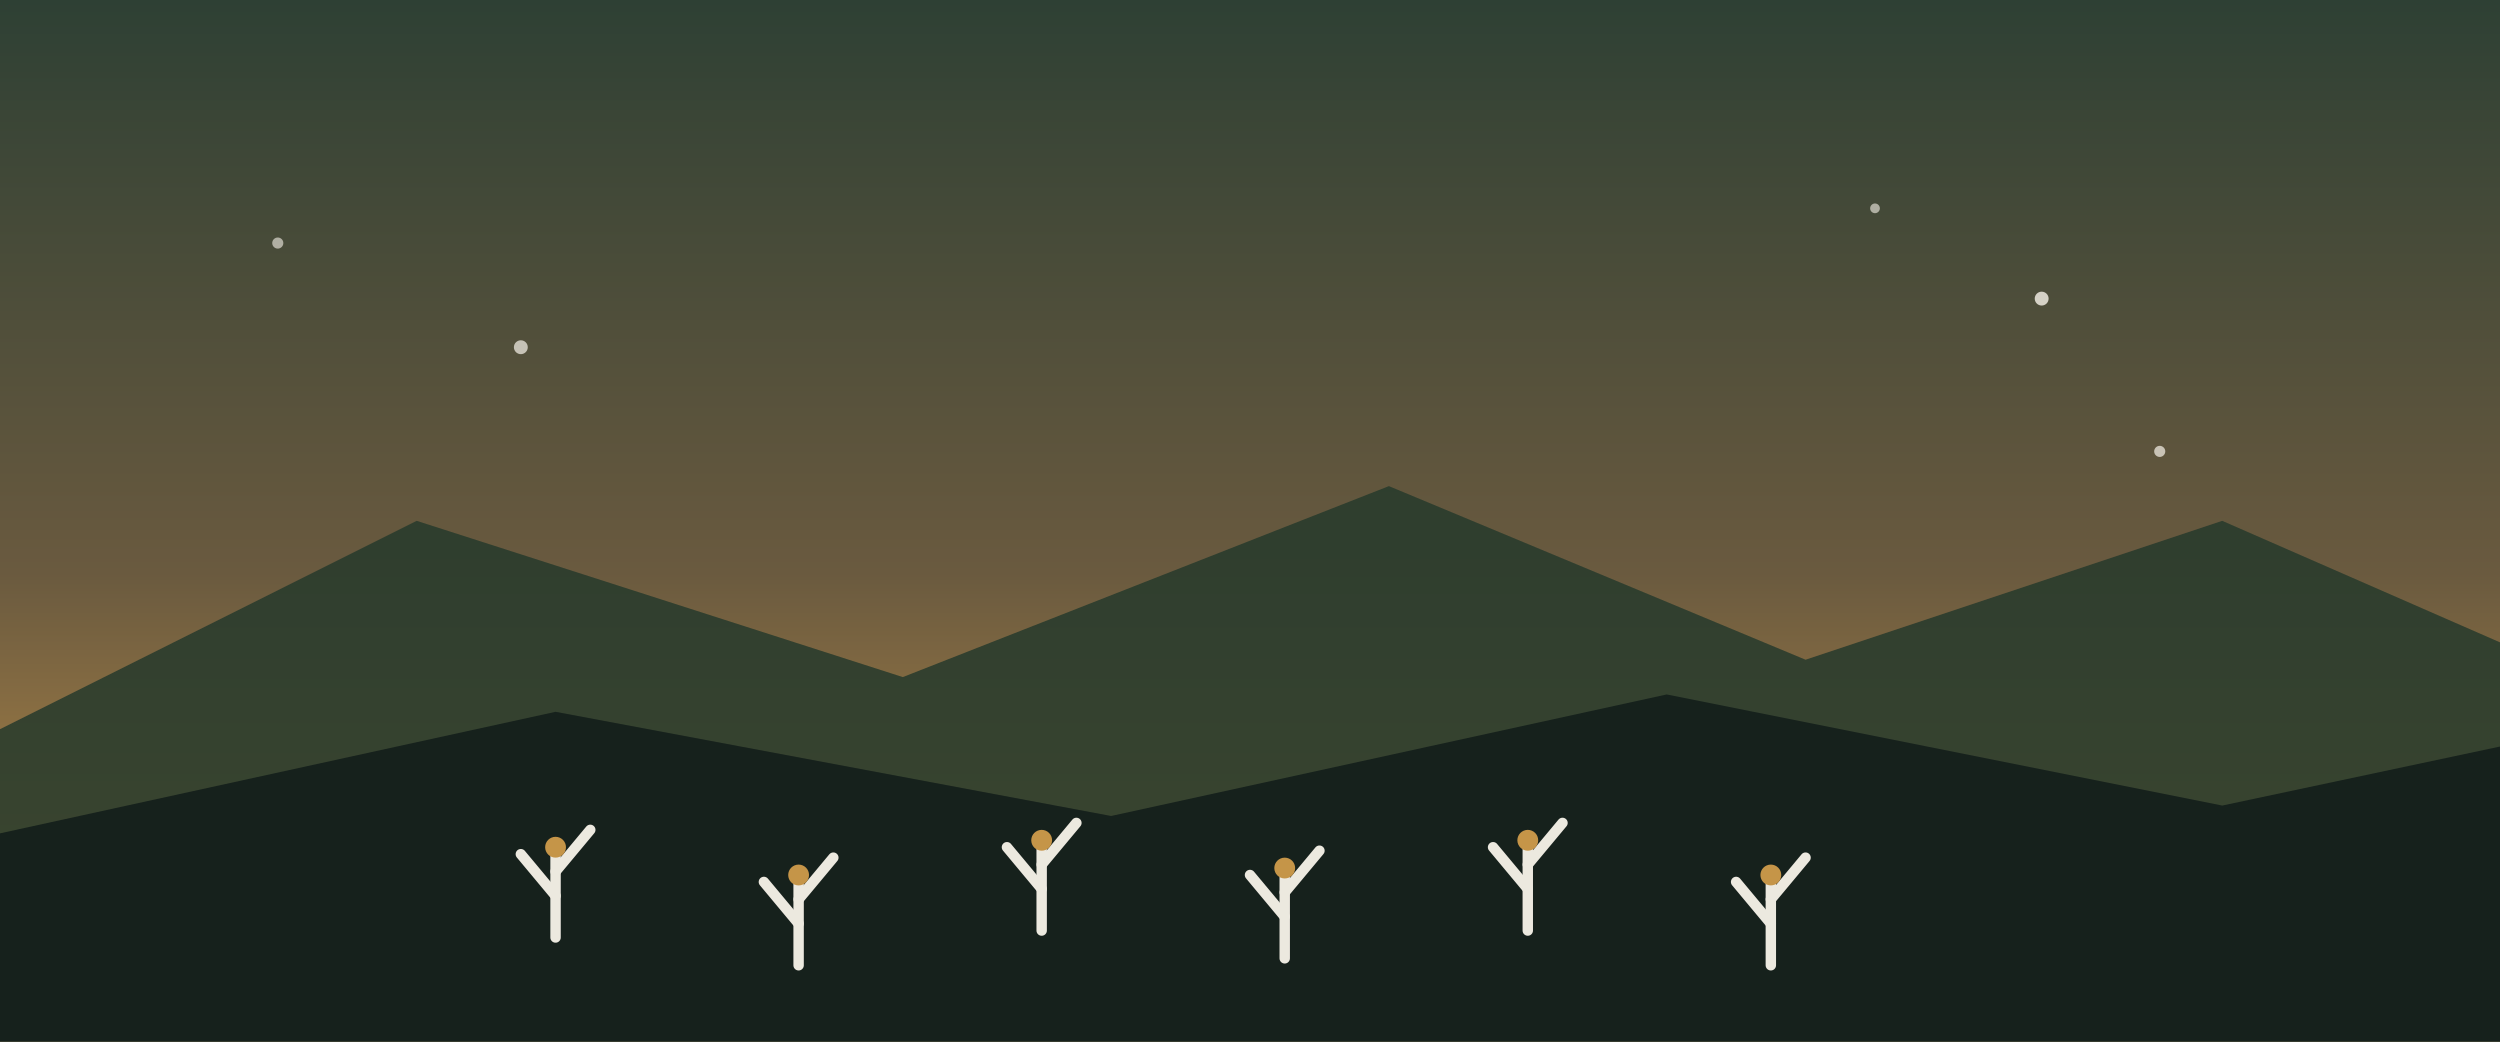
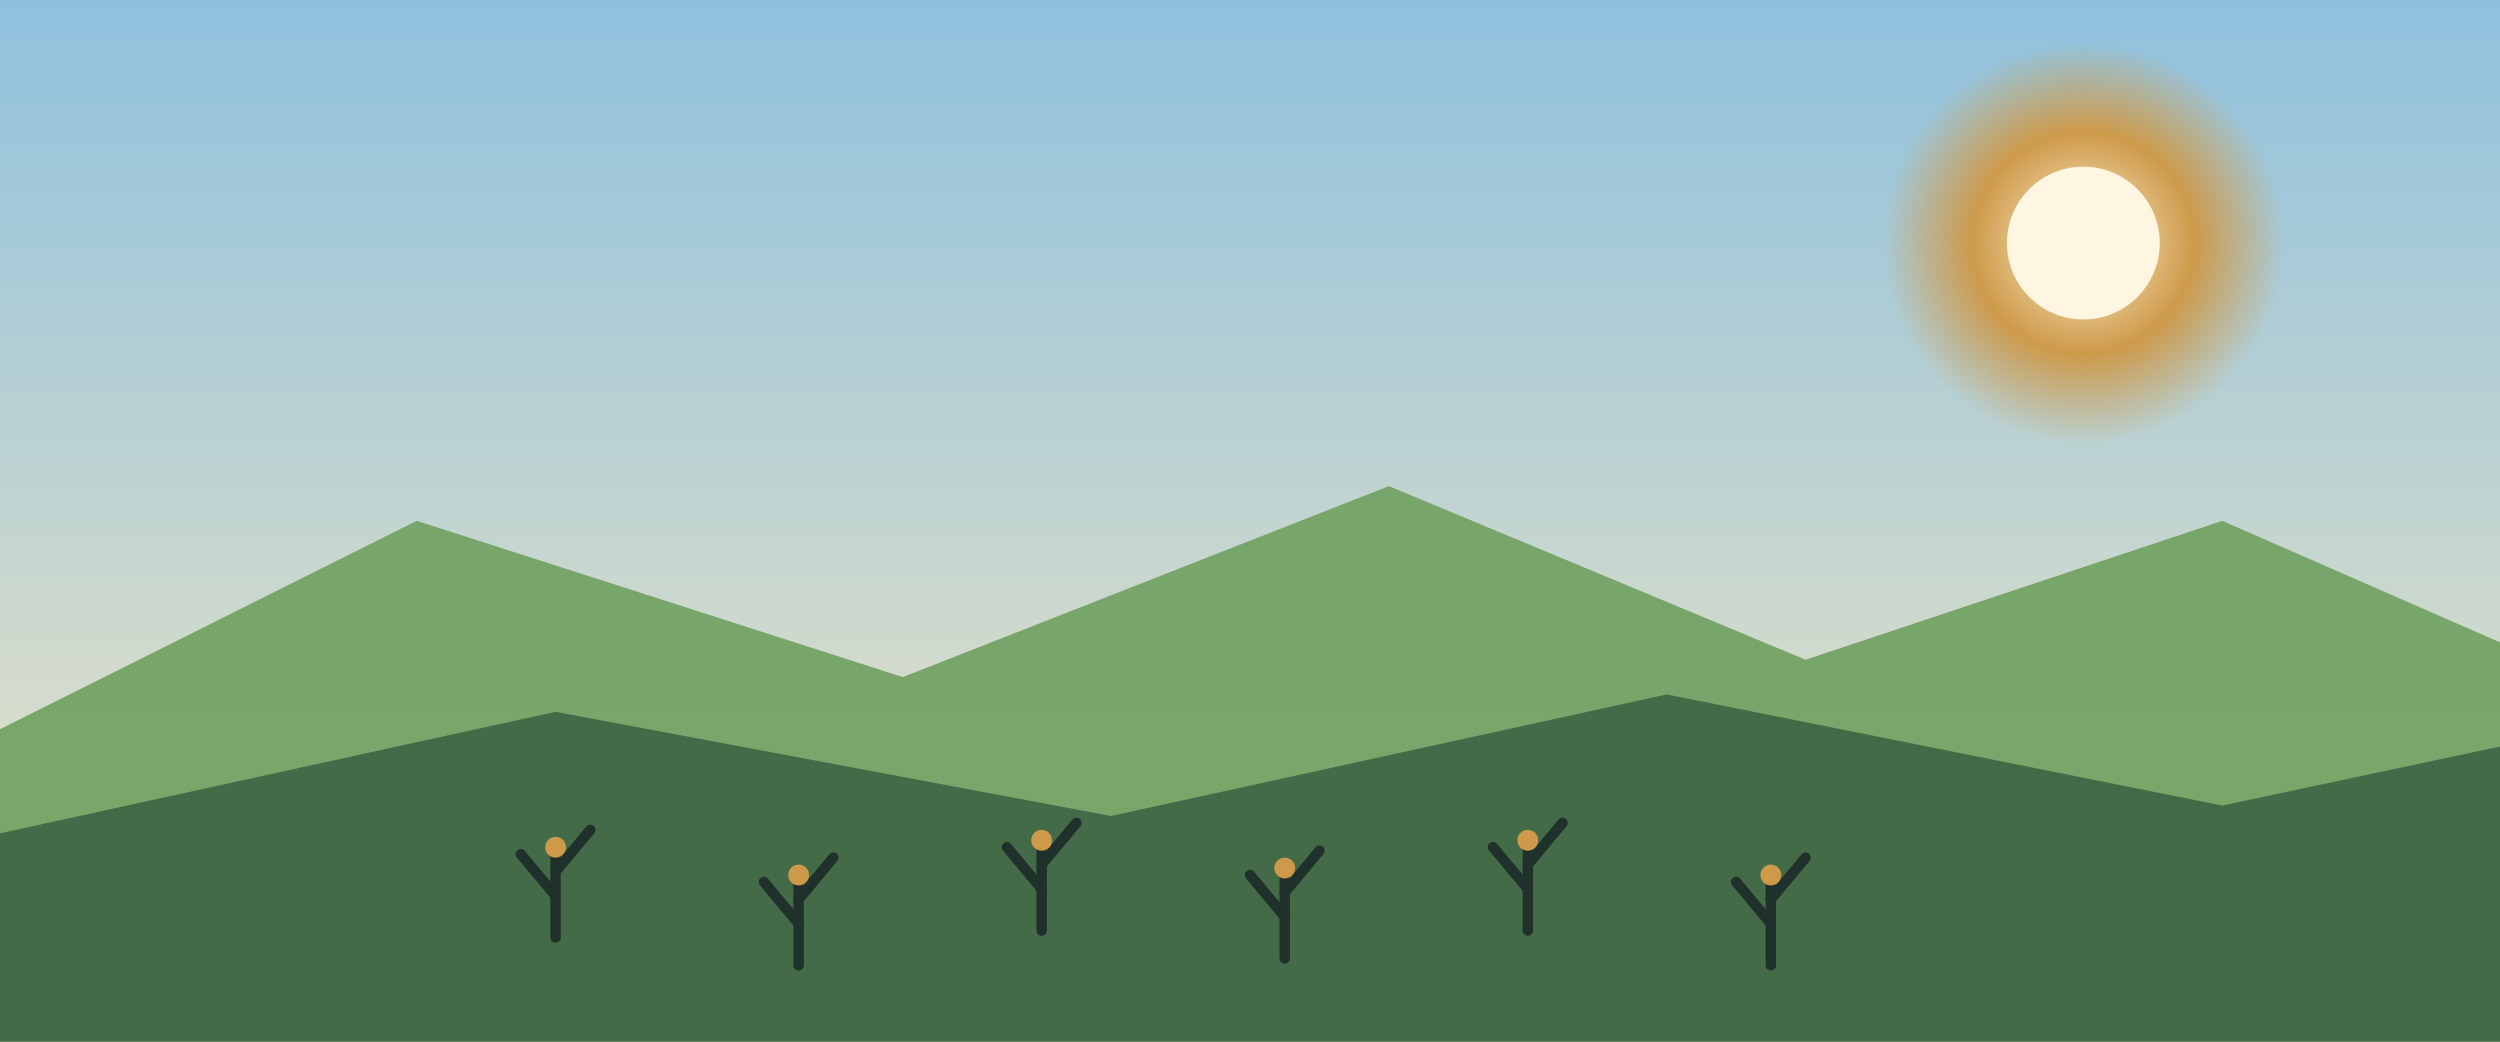
<svg xmlns="http://www.w3.org/2000/svg" viewBox="0 0 720 300" role="img" aria-label="Reihen kleiner Kräuterpflanzen">
  <defs>
    <linearGradient id="sky" x1="0" y1="0" x2="0" y2="1">
-       <stop offset="0%" stop-color="#2E4034" />
-       <stop offset="55%" stop-color="#6a5a3f" />
-       <stop offset="100%" stop-color="#CE9A4A" />
+       <stop offset="0%" stop-color="#8FC1DE" />
+       <stop offset="100%" stop-color="#F6E8C3" />
    </linearGradient>
+     <radialGradient id="sun" cx="50%" cy="50%" r="50%">
+       <stop offset="0%" stop-color="#FFF3D6" />
+       <stop offset="55%" stop-color="#CE9A4A" />
+       <stop offset="100%" stop-color="#CE9A4A" stop-opacity="0" />
+     </radialGradient>
  </defs>
  <rect width="720" height="300" fill="url(#sky)" />
-   <circle cx="588" cy="86" r="2" fill="#F7F2E9" opacity="0.8" />
-   <circle cx="622" cy="130" r="1.6" fill="#F7F2E9" opacity="0.7" />
-   <circle cx="540" cy="60" r="1.4" fill="#F7F2E9" opacity="0.6" />
-   <circle cx="80" cy="70" r="1.6" fill="#F7F2E9" opacity="0.6" />
-   <circle cx="150" cy="100" r="2" fill="#F7F2E9" opacity="0.7" />
-   <path d="M0,210 L120,150 L260,195 L400,140 L520,190 L640,150 L720,185 L720,300 L0,300 Z" fill="#26392b" opacity="0.85" />
-   <path d="M0,240 L160,205 L320,235 L480,200 L640,232 L720,215 L720,300 L0,300 Z" fill="#16211c" />
-   <g stroke="#F7F2E9" stroke-width="3" stroke-linecap="round" opacity="0.95">
+   <circle cx="600" cy="70" r="58" fill="url(#sun)" />
+   <circle cx="600" cy="70" r="22" fill="#FFF6E2" />
+   <path d="M0,210 L120,150 L260,195 L400,140 L520,190 L640,150 L720,185 L720,300 L0,300 Z" fill="#6FA05F" opacity="0.9" />
+   <path d="M0,240 L160,205 L320,235 L480,200 L640,232 L720,215 L720,300 L0,300 Z" fill="#436B48" />
+   <g stroke="#20302A" stroke-width="3" stroke-linecap="round">
    <g transform="translate(160,270)">
      <line x1="0" y1="0" x2="0" y2="-26" />
      <line x1="0" y1="-12" x2="-10" y2="-24" />
      <line x1="0" y1="-19" x2="10" y2="-31" />
      <circle cx="0" cy="-26" r="3" fill="#CE9A4A" stroke="none" />
    </g>
    <g transform="translate(230,278)">
      <line x1="0" y1="0" x2="0" y2="-26" />
      <line x1="0" y1="-12" x2="-10" y2="-24" />
      <line x1="0" y1="-19" x2="10" y2="-31" />
      <circle cx="0" cy="-26" r="3" fill="#CE9A4A" stroke="none" />
    </g>
    <g transform="translate(300,268)">
      <line x1="0" y1="0" x2="0" y2="-26" />
      <line x1="0" y1="-12" x2="-10" y2="-24" />
      <line x1="0" y1="-19" x2="10" y2="-31" />
      <circle cx="0" cy="-26" r="3" fill="#CE9A4A" stroke="none" />
    </g>
    <g transform="translate(370,276)">
      <line x1="0" y1="0" x2="0" y2="-26" />
      <line x1="0" y1="-12" x2="-10" y2="-24" />
      <line x1="0" y1="-19" x2="10" y2="-31" />
      <circle cx="0" cy="-26" r="3" fill="#CE9A4A" stroke="none" />
    </g>
    <g transform="translate(440,268)">
      <line x1="0" y1="0" x2="0" y2="-26" />
      <line x1="0" y1="-12" x2="-10" y2="-24" />
      <line x1="0" y1="-19" x2="10" y2="-31" />
      <circle cx="0" cy="-26" r="3" fill="#CE9A4A" stroke="none" />
    </g>
    <g transform="translate(510,278)">
      <line x1="0" y1="0" x2="0" y2="-26" />
      <line x1="0" y1="-12" x2="-10" y2="-24" />
      <line x1="0" y1="-19" x2="10" y2="-31" />
      <circle cx="0" cy="-26" r="3" fill="#CE9A4A" stroke="none" />
    </g>
  </g>
</svg>
